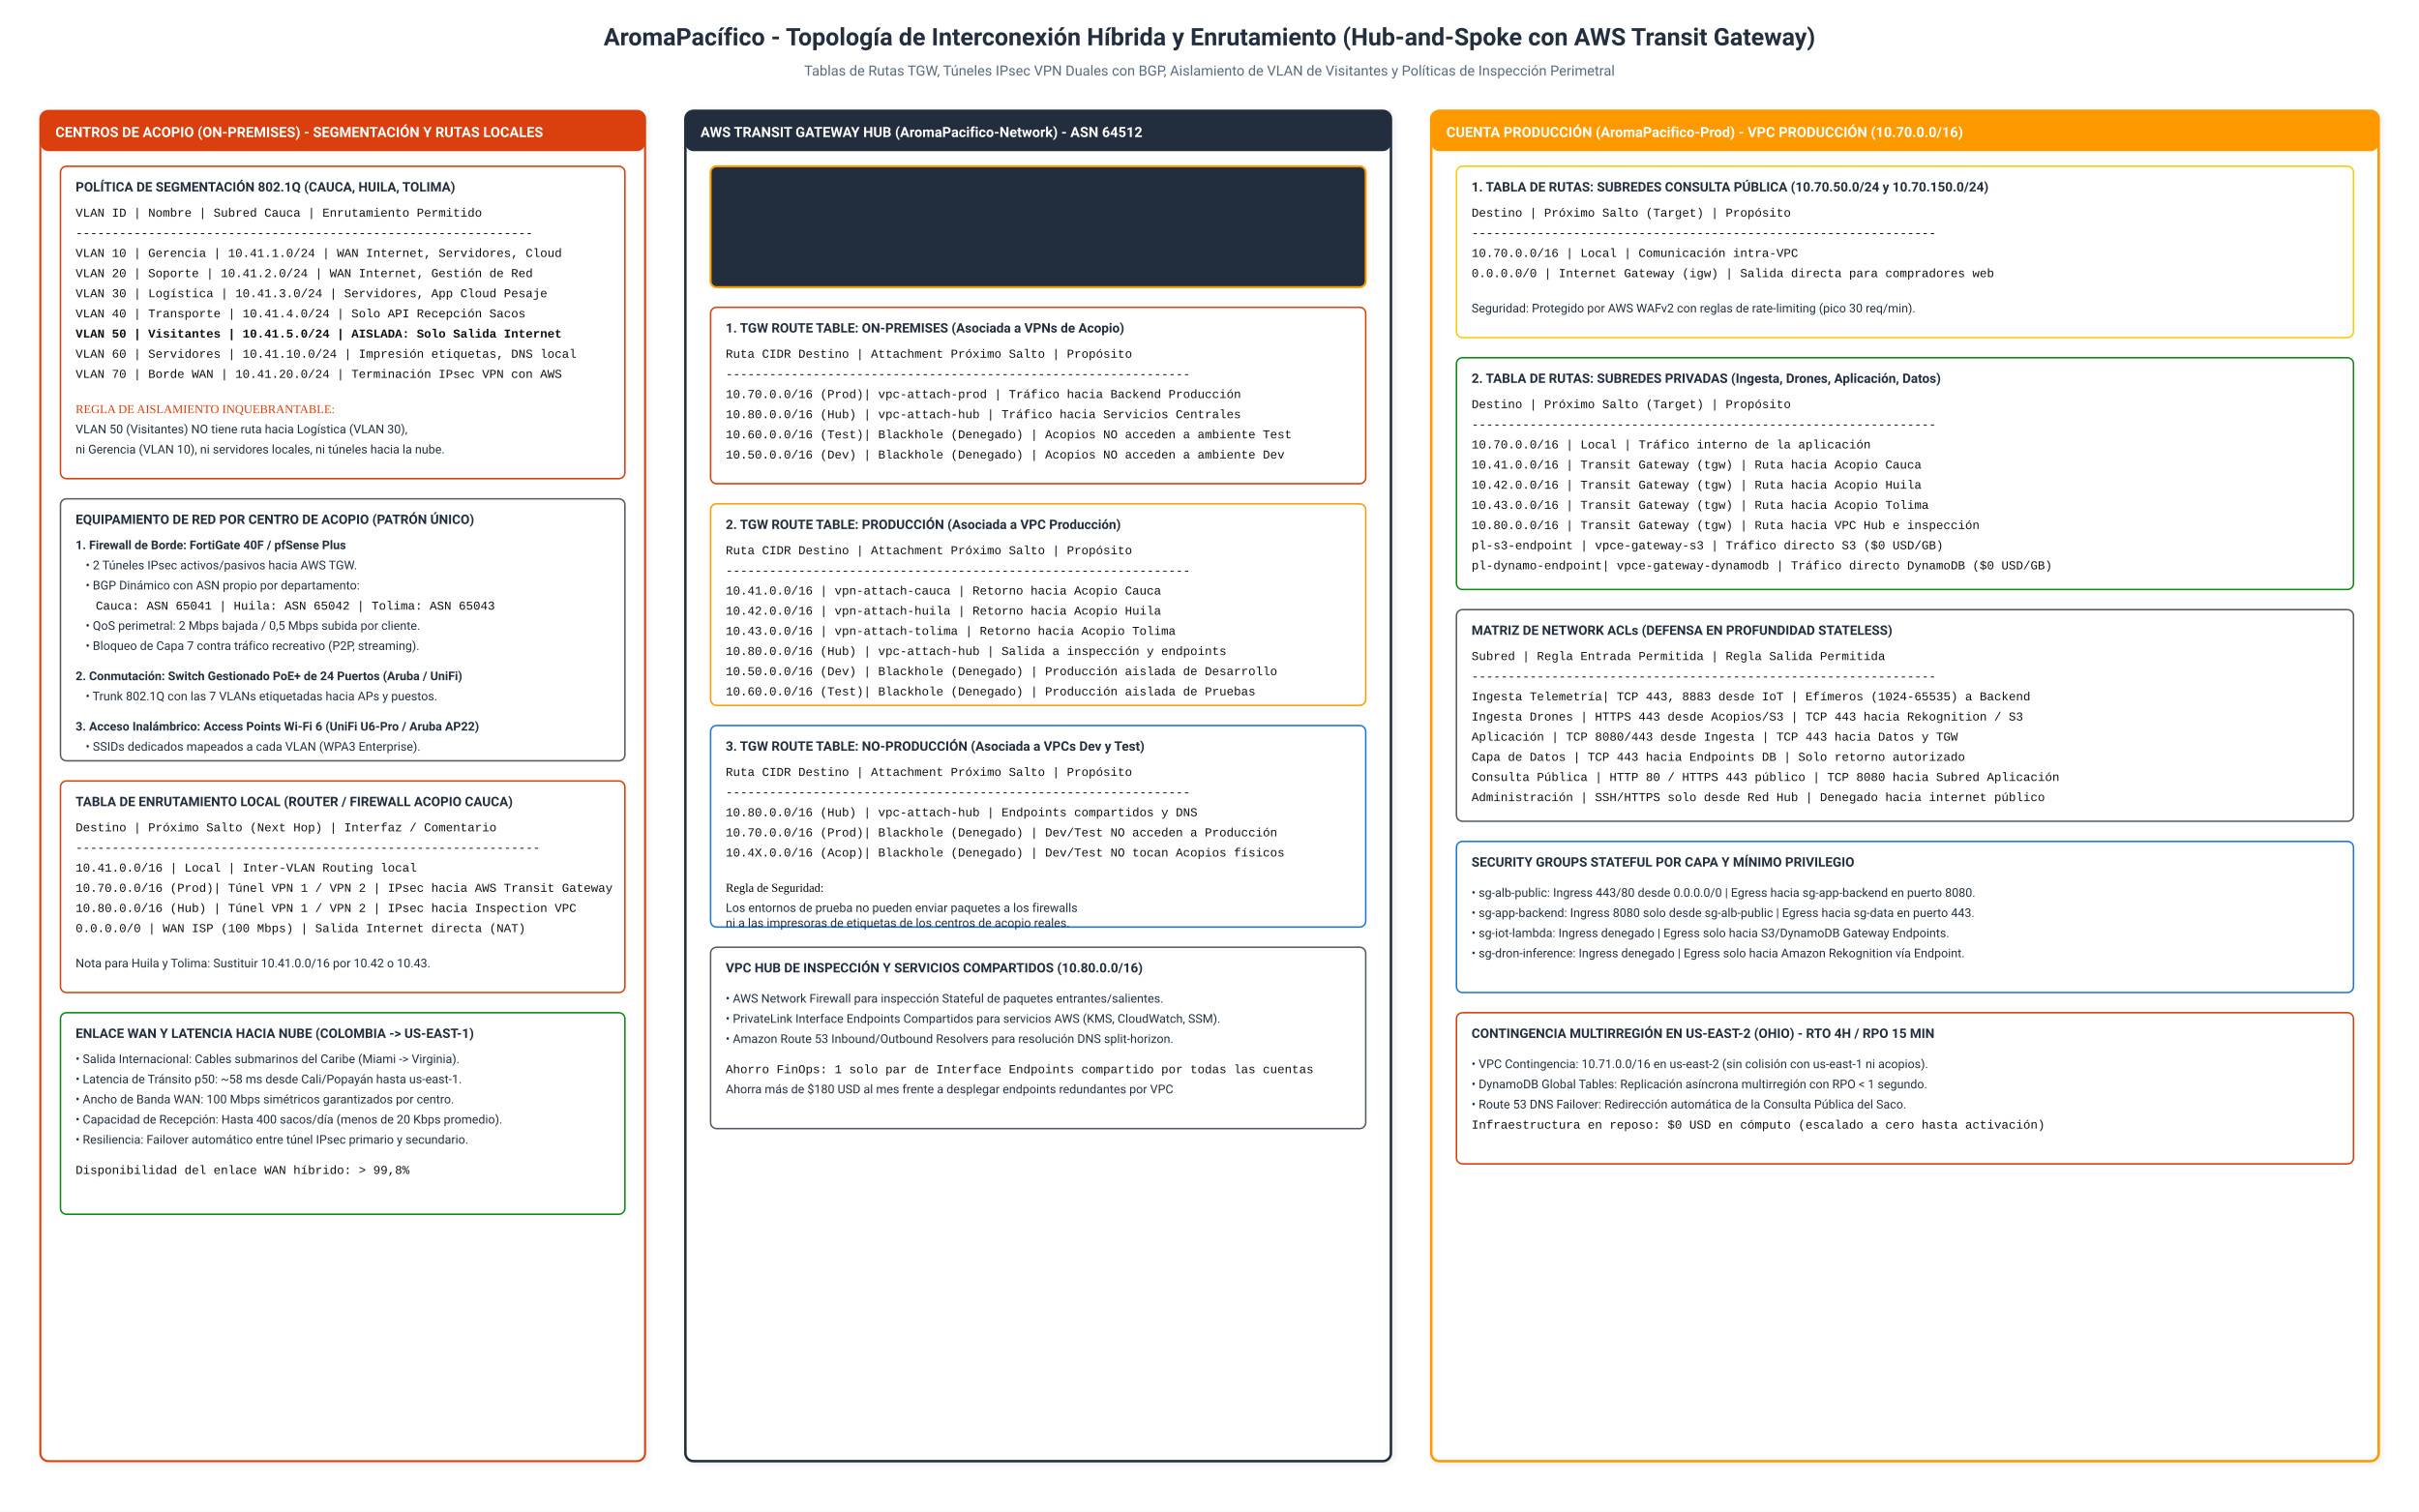
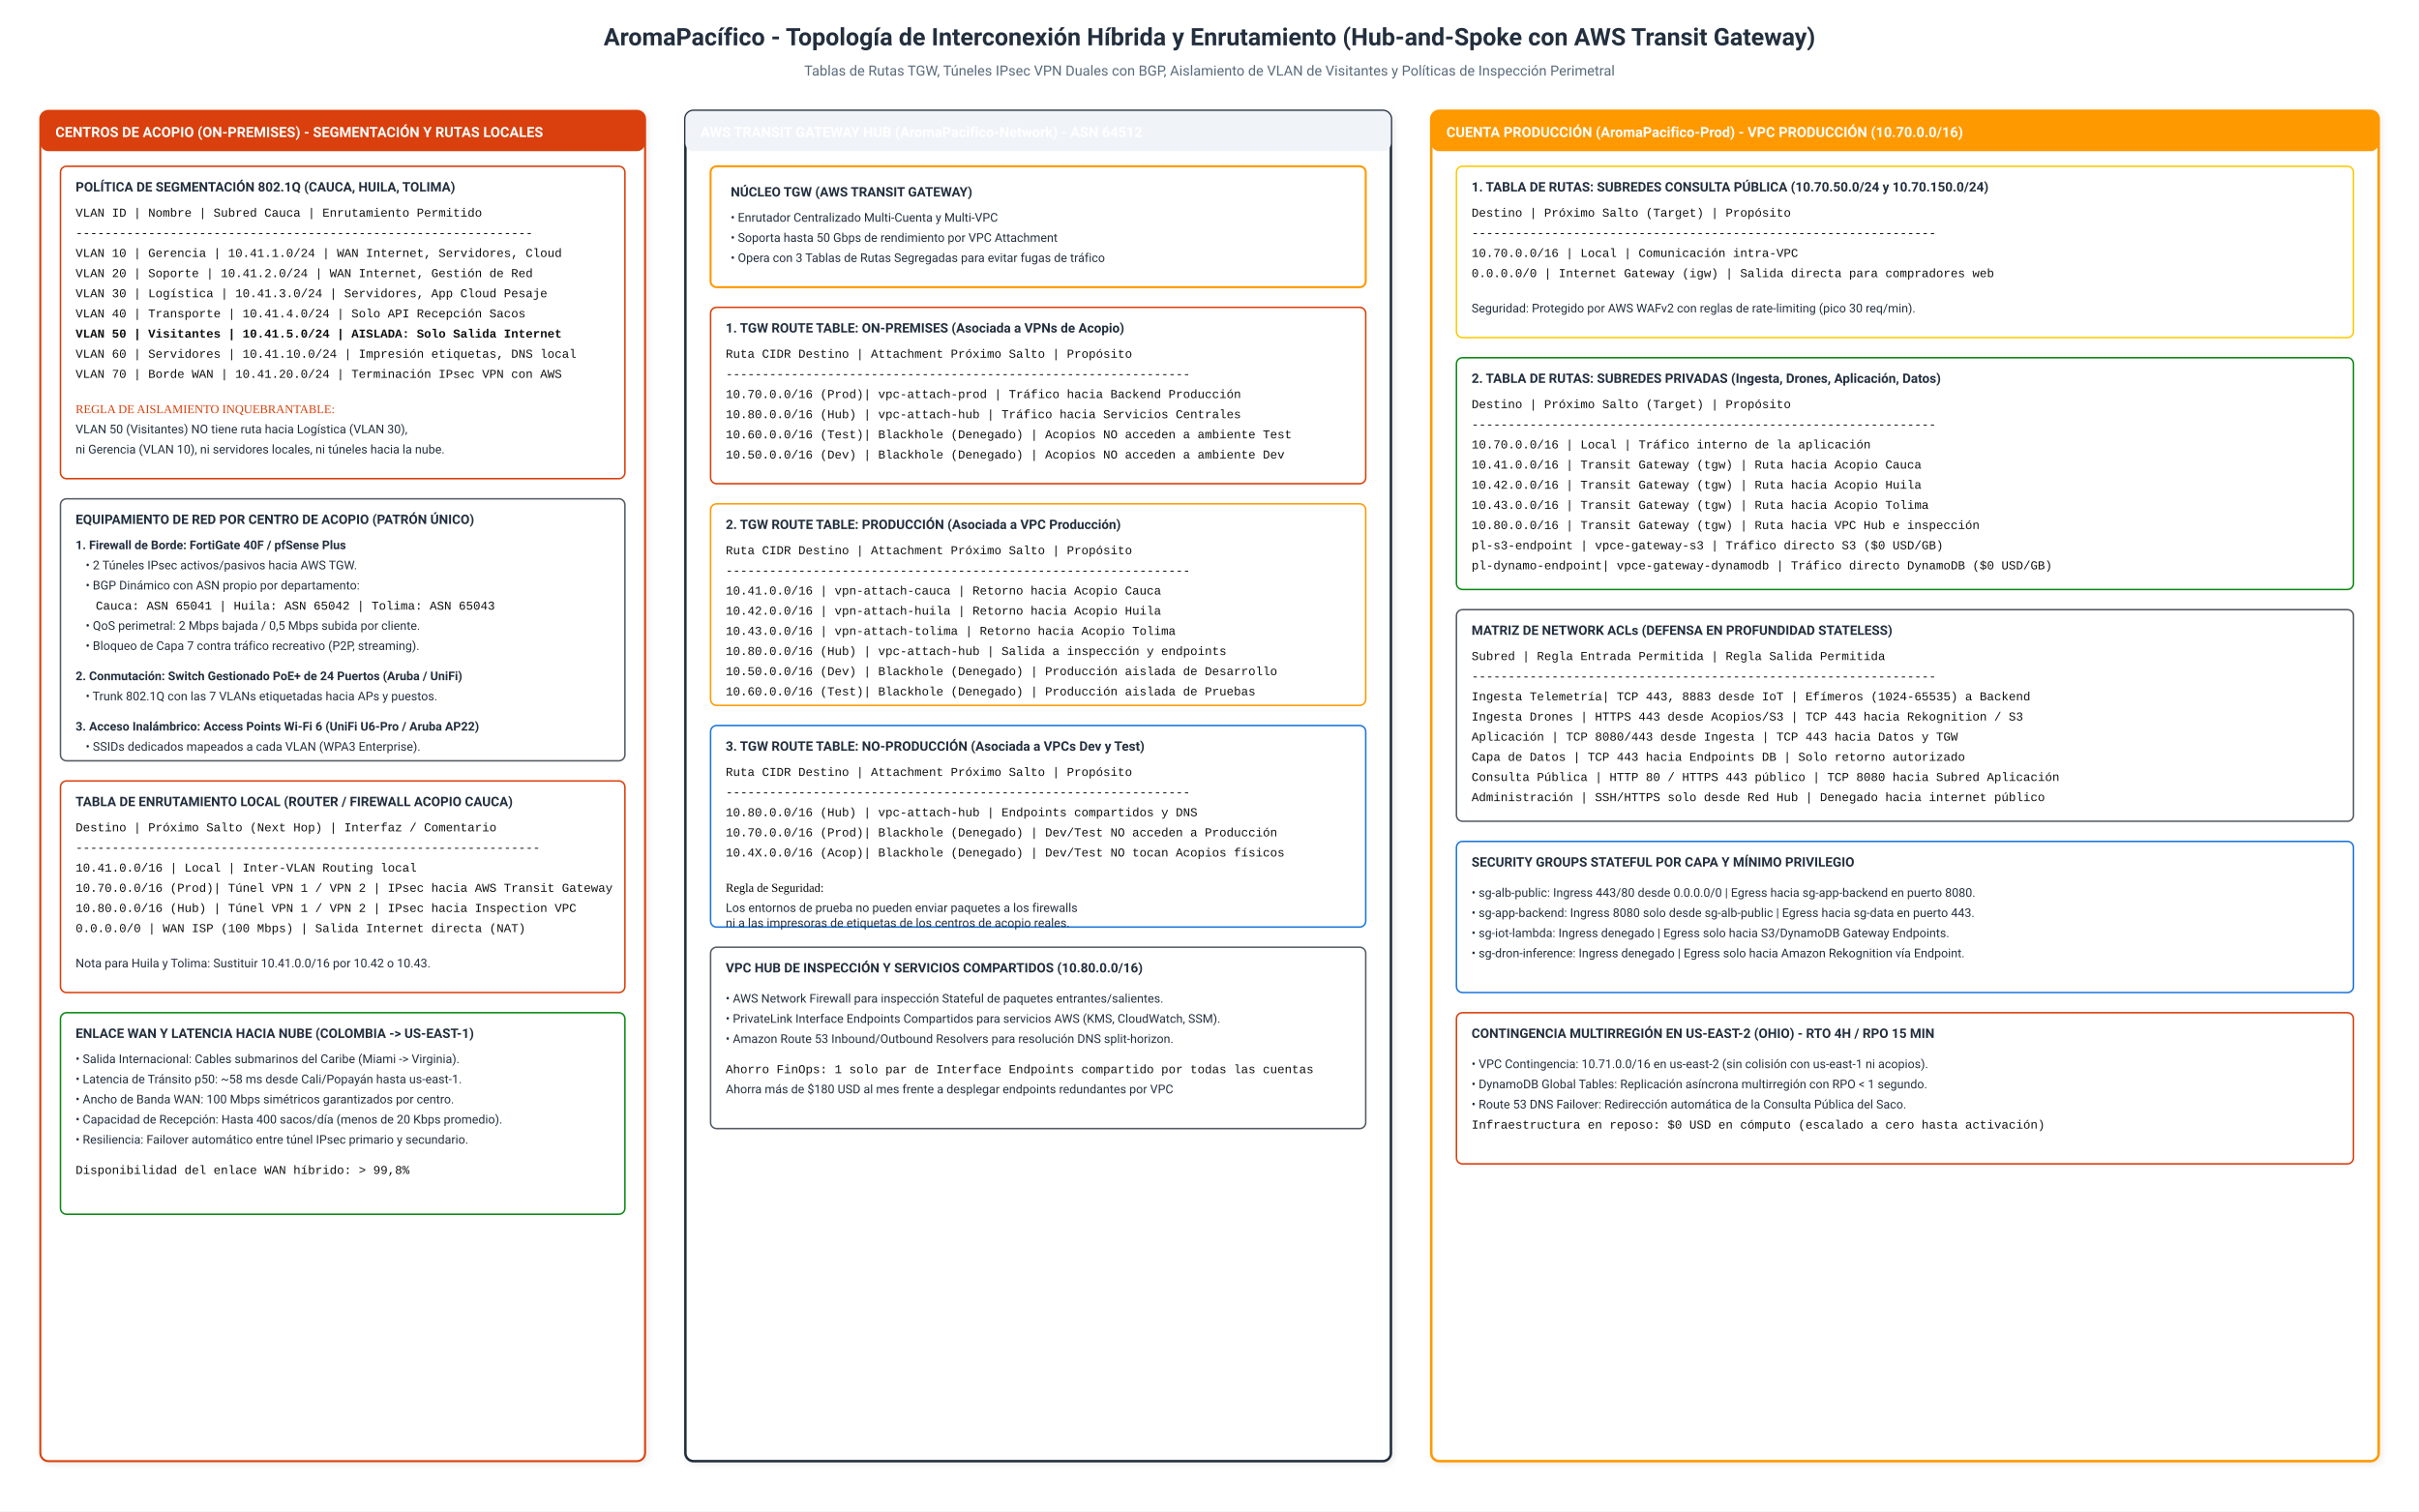
<svg xmlns="http://www.w3.org/2000/svg" viewBox="0 0 2400 1500" width="100%" height="100%">
  <defs>
    <style>
      .title { font-family: -apple-system, BlinkMacSystemFont, "Segoe UI", Roboto, Helvetica, Arial, sans-serif; font-size: 24px; font-weight: bold; fill: #232F3E; text-anchor: middle; }
      .subtitle { font-family: -apple-system, BlinkMacSystemFont, "Segoe UI", Roboto, Helvetica, Arial, sans-serif; font-size: 14px; fill: #5A6B7C; text-anchor: middle; }
      .lane-title { font-family: -apple-system, BlinkMacSystemFont, "Segoe UI", Roboto, Helvetica, Arial, sans-serif; font-size: 14px; font-weight: bold; fill: #FFFFFF; }
      .card-title { font-family: -apple-system, BlinkMacSystemFont, "Segoe UI", Roboto, Helvetica, Arial, sans-serif; font-size: 13px; font-weight: bold; fill: #232F3E; }
      .card-sub { font-family: -apple-system, BlinkMacSystemFont, "Segoe UI", Roboto, Helvetica, Arial, sans-serif; font-size: 12px; font-weight: bold; fill: #555555; }
      .body-text { font-family: -apple-system, BlinkMacSystemFont, "Segoe UI", Roboto, Helvetica, Arial, sans-serif; font-size: 12px; fill: #232F3E; }
      .mono-text { font-family: "SFMono-Regular", Consolas, "Liberation Mono", Menlo, monospace; font-size: 12px; fill: #111111; }
    </style>
    <filter id="shadow" x="-2%" y="-2%" width="104%" height="104%" filterUnits="userSpaceOnUse">
      <feDropShadow dx="2" dy="2" stdDeviation="3" flood-color="#000000" flood-opacity="0.08" />
    </filter>
  </defs>
  <rect width="2400" height="1500" fill="#FFFFFF" />
  <text x="1200" y="45" class="title">AromaPacífico - Topología de Interconexión Híbrida y Enrutamiento (Hub-and-Spoke con AWS Transit Gateway)</text>
  <text x="1200" y="75" class="subtitle">Tablas de Rutas TGW, Túneles IPsec VPN Duales con BGP, Aislamiento de VLAN de Visitantes y Políticas de Inspección Perimetral</text>
  <g transform="translate(40, 110)" filter="url(#shadow)">
    <rect width="600" height="1340" rx="8" fill="#FFFFFF" stroke="#D93F0B" stroke-width="2" />
    <rect width="600" height="40" rx="8" fill="#D93F0B" />
    <text x="15" y="26" class="lane-title">CENTROS DE ACOPIO (ON-PREMISES) - SEGMENTACIÓN Y RUTAS LOCALES</text>
    <g transform="translate(20, 55)">
      <rect width="560" height="310" rx="6" fill="#FFFFFF" stroke="#D93F0B" stroke-width="1.5" />
      <text x="15" y="25" class="card-title">POLÍTICA DE SEGMENTACIÓN 802.1Q (CAUCA, HUILA, TOLIMA)</text>
      <text x="15" y="50" class="mono-text">VLAN ID | Nombre       | Subred Cauca  | Enrutamiento Permitido</text>
      <text x="15" y="70" class="mono-text">---------------------------------------------------------------</text>
      <text x="15" y="90" class="mono-text">VLAN 10 | Gerencia     | 10.41.1.0/24  | WAN Internet, Servidores, Cloud</text>
      <text x="15" y="110" class="mono-text">VLAN 20 | Soporte      | 10.41.2.0/24  | WAN Internet, Gestión de Red</text>
      <text x="15" y="130" class="mono-text">VLAN 30 | Logística    | 10.41.3.0/24  | Servidores, App Cloud Pesaje</text>
      <text x="15" y="150" class="mono-text">VLAN 40 | Transporte   | 10.41.4.0/24  | Solo API Recepción Sacos</text>
      <text x="15" y="170" class="mono-text" font-weight="bold" fill="#D93F0B">VLAN 50 | Visitantes   | 10.41.5.0/24  | AISLADA: Solo Salida Internet</text>
      <text x="15" y="190" class="mono-text">VLAN 60 | Servidores   | 10.41.10.0/24 | Impresión etiquetas, DNS local</text>
      <text x="15" y="210" class="mono-text">VLAN 70 | Borde WAN    | 10.41.20.0/24 | Terminación IPsec VPN con AWS</text>
      <text x="15" y="245" class="subhead-box" fill="#D93F0B">REGLA DE AISLAMIENTO INQUEBRANTABLE:</text>
      <text x="15" y="265" class="body-text">VLAN 50 (Visitantes) NO tiene ruta hacia Logística (VLAN 30),</text>
      <text x="15" y="285" class="body-text">ni Gerencia (VLAN 10), ni servidores locales, ni túneles hacia la nube.</text>
    </g>
    <g transform="translate(20, 385)">
      <rect width="560" height="260" rx="6" fill="#FFFFFF" stroke="#545B64" stroke-width="1.5" />
      <text x="15" y="25" class="card-title">EQUIPAMIENTO DE RED POR CENTRO DE ACOPIO (PATRÓN ÚNICO)</text>
      <text x="15" y="50" class="body-text" font-weight="bold">1. Firewall de Borde: FortiGate 40F / pfSense Plus</text>
      <text x="25" y="70" class="body-text">• 2 Túneles IPsec activos/pasivos hacia AWS TGW.</text>
      <text x="25" y="90" class="body-text">• BGP Dinámico con ASN propio por departamento:</text>
      <text x="35" y="110" class="mono-text">Cauca: ASN 65041 | Huila: ASN 65042 | Tolima: ASN 65043</text>
      <text x="25" y="130" class="body-text">• QoS perimetral: 2 Mbps bajada / 0,5 Mbps subida por cliente.</text>
      <text x="25" y="150" class="body-text">• Bloqueo de Capa 7 contra tráfico recreativo (P2P, streaming).</text>
      <text x="15" y="180" class="body-text" font-weight="bold">2. Conmutación: Switch Gestionado PoE+ de 24 Puertos (Aruba / UniFi)</text>
      <text x="25" y="200" class="body-text">• Trunk 802.1Q con las 7 VLANs etiquetadas hacia APs y puestos.</text>
      <text x="15" y="230" class="body-text" font-weight="bold">3. Acceso Inalámbrico: Access Points Wi-Fi 6 (UniFi U6-Pro / Aruba AP22)</text>
      <text x="25" y="250" class="body-text">• SSIDs dedicados mapeados a cada VLAN (WPA3 Enterprise).</text>
    </g>
    <g transform="translate(20, 665)">
      <rect width="560" height="210" rx="6" fill="#FFFFFF" stroke="#D93F0B" stroke-width="1.5" />
      <text x="15" y="25" class="card-title">TABLA DE ENRUTAMIENTO LOCAL (ROUTER / FIREWALL ACOPIO CAUCA)</text>
      <text x="15" y="50" class="mono-text">Destino           | Próximo Salto (Next Hop) | Interfaz / Comentario</text>
      <text x="15" y="70" class="mono-text">----------------------------------------------------------------</text>
      <text x="15" y="90" class="mono-text">10.41.0.0/16      | Local                    | Inter-VLAN Routing local</text>
      <text x="15" y="110" class="mono-text">10.70.0.0/16 (Prod)| Túnel VPN 1 / VPN 2      | IPsec hacia AWS Transit Gateway</text>
      <text x="15" y="130" class="mono-text">10.80.0.0/16 (Hub) | Túnel VPN 1 / VPN 2      | IPsec hacia Inspection VPC</text>
      <text x="15" y="150" class="mono-text">0.0.0.0/0         | WAN ISP (100 Mbps)       | Salida Internet directa (NAT)</text>
      <text x="15" y="185" class="body-text" fill="#555555">Nota para Huila y Tolima: Sustituir 10.41.0.0/16 por 10.42 o 10.43.</text>
    </g>
    <g transform="translate(20, 895)">
      <rect width="560" height="200" rx="6" fill="#FFFFFF" stroke="#0E8A16" stroke-width="1.5" />
      <text x="15" y="25" class="card-title">ENLACE WAN Y LATENCIA HACIA NUBE (COLOMBIA -&gt; US-EAST-1)</text>
      <text x="15" y="50" class="body-text">• Salida Internacional: Cables submarinos del Caribe (Miami -&gt; Virginia).</text>
      <text x="15" y="70" class="body-text">• Latencia de Tránsito p50: ~58 ms desde Cali/Popayán hasta us-east-1.</text>
      <text x="15" y="90" class="body-text">• Ancho de Banda WAN: 100 Mbps simétricos garantizados por centro.</text>
      <text x="15" y="110" class="body-text">• Capacidad de Recepción: Hasta 400 sacos/día (menos de 20 Kbps promedio).</text>
      <text x="15" y="130" class="body-text">• Resiliencia: Failover automático entre túnel IPsec primario y secundario.</text>
      <text x="15" y="160" class="mono-text" fill="#0E8A16">Disponibilidad del enlace WAN híbrido: &gt; 99,8%</text>
    </g>
  </g>
  <g transform="translate(680, 110)" filter="url(#shadow)">
    <rect width="700" height="1340" rx="8" fill="#FFFFFF" stroke="#232F3E" stroke-width="2.5" />
-     <rect width="700" height="40" rx="8" fill="#232F3E" />
-     <text x="15" y="26" class="lane-title">AWS TRANSIT GATEWAY HUB (AromaPacifico-Network) - ASN 64512</text>
+     <rect width="700" height="40" rx="8" fill="#F0F4F8" />
+     <text x="15" y="26" class="lane-title" fill="#232F3E">AWS TRANSIT GATEWAY HUB (AromaPacifico-Network) - ASN 64512</text>
    <g transform="translate(25, 55)">
-       <rect width="650" height="120" rx="6" fill="#232F3E" stroke="#FF9900" stroke-width="2" />
-       <text x="20" y="30" class="card-title" fill="#FF9900">NÚCLEO TGW (AWS TRANSIT GATEWAY)</text>
-       <text x="20" y="55" class="body-text" fill="#FFFFFF">• Enrutador Centralizado Multi-Cuenta y Multi-VPC</text>
-       <text x="20" y="75" class="body-text" fill="#FFFFFF">• Soporta hasta 50 Gbps de rendimiento por VPC Attachment</text>
-       <text x="20" y="95" class="body-text" fill="#FFFFFF">• Opera con 3 Tablas de Rutas Segregadas para evitar fugas de tráfico</text>
+       <rect width="650" height="120" rx="6" fill="#FFFFFF" stroke="#FF9900" stroke-width="2" />
+       <text x="20" y="30" class="card-title" fill="#232F3E">NÚCLEO TGW (AWS TRANSIT GATEWAY)</text>
+       <text x="20" y="55" class="body-text" fill="#232F3E">• Enrutador Centralizado Multi-Cuenta y Multi-VPC</text>
+       <text x="20" y="75" class="body-text" fill="#232F3E">• Soporta hasta 50 Gbps de rendimiento por VPC Attachment</text>
+       <text x="20" y="95" class="body-text" fill="#232F3E">• Opera con 3 Tablas de Rutas Segregadas para evitar fugas de tráfico</text>
    </g>
    <g transform="translate(25, 195)">
      <rect width="650" height="175" rx="6" fill="#FFFFFF" stroke="#D93F0B" stroke-width="1.5" />
      <text x="15" y="25" class="card-title">1. TGW ROUTE TABLE: ON-PREMISES (Asociada a VPNs de Acopio)</text>
      <text x="15" y="50" class="mono-text">Ruta CIDR Destino  | Attachment Próximo Salto | Propósito</text>
      <text x="15" y="70" class="mono-text">----------------------------------------------------------------</text>
      <text x="15" y="90" class="mono-text">10.70.0.0/16 (Prod)| vpc-attach-prod          | Tráfico hacia Backend Producción</text>
      <text x="15" y="110" class="mono-text">10.80.0.0/16 (Hub) | vpc-attach-hub           | Tráfico hacia Servicios Centrales</text>
      <text x="15" y="130" class="mono-text" fill="#D93F0B">10.60.0.0/16 (Test)| Blackhole (Denegado)     | Acopios NO acceden a ambiente Test</text>
      <text x="15" y="150" class="mono-text" fill="#D93F0B">10.50.0.0/16 (Dev) | Blackhole (Denegado)     | Acopios NO acceden a ambiente Dev</text>
    </g>
    <g transform="translate(25, 390)">
      <rect width="650" height="200" rx="6" fill="#FFFFFF" stroke="#FF9900" stroke-width="1.5" />
      <text x="15" y="25" class="card-title">2. TGW ROUTE TABLE: PRODUCCIÓN (Asociada a VPC Producción)</text>
      <text x="15" y="50" class="mono-text">Ruta CIDR Destino  | Attachment Próximo Salto | Propósito</text>
      <text x="15" y="70" class="mono-text">----------------------------------------------------------------</text>
      <text x="15" y="90" class="mono-text">10.41.0.0/16       | vpn-attach-cauca         | Retorno hacia Acopio Cauca</text>
      <text x="15" y="110" class="mono-text">10.42.0.0/16       | vpn-attach-huila         | Retorno hacia Acopio Huila</text>
      <text x="15" y="130" class="mono-text">10.43.0.0/16       | vpn-attach-tolima        | Retorno hacia Acopio Tolima</text>
      <text x="15" y="150" class="mono-text">10.80.0.0/16 (Hub) | vpc-attach-hub           | Salida a inspección y endpoints</text>
      <text x="15" y="170" class="mono-text" fill="#D93F0B">10.50.0.0/16 (Dev) | Blackhole (Denegado)     | Producción aislada de Desarrollo</text>
      <text x="15" y="190" class="mono-text" fill="#D93F0B">10.60.0.0/16 (Test)| Blackhole (Denegado)     | Producción aislada de Pruebas</text>
    </g>
    <g transform="translate(25, 610)">
      <rect width="650" height="200" rx="6" fill="#FFFFFF" stroke="#1D76DB" stroke-width="1.5" />
      <text x="15" y="25" class="card-title">3. TGW ROUTE TABLE: NO-PRODUCCIÓN (Asociada a VPCs Dev y Test)</text>
      <text x="15" y="50" class="mono-text">Ruta CIDR Destino  | Attachment Próximo Salto | Propósito</text>
      <text x="15" y="70" class="mono-text">----------------------------------------------------------------</text>
      <text x="15" y="90" class="mono-text">10.80.0.0/16 (Hub) | vpc-attach-hub           | Endpoints compartidos y DNS</text>
      <text x="15" y="110" class="mono-text" fill="#D93F0B">10.70.0.0/16 (Prod)| Blackhole (Denegado)     | Dev/Test NO acceden a Producción</text>
      <text x="15" y="130" class="mono-text" fill="#D93F0B">10.4X.0.0/16 (Acop)| Blackhole (Denegado)     | Dev/Test NO tocan Acopios físicos</text>
      <text x="15" y="165" class="subhead-box">Regla de Seguridad:</text>
      <text x="15" y="185" class="body-text">Los entornos de prueba no pueden enviar paquetes a los firewalls</text>
      <text x="15" y="200" class="body-text">ni a las impresoras de etiquetas de los centros de acopio reales.</text>
    </g>
    <g transform="translate(25, 830)">
      <rect width="650" height="180" rx="6" fill="#FFFFFF" stroke="#545B64" stroke-width="1.5" />
      <text x="15" y="25" class="card-title">VPC HUB DE INSPECCIÓN Y SERVICIOS COMPARTIDOS (10.80.0.0/16)</text>
      <text x="15" y="55" class="body-text">• AWS Network Firewall para inspección Stateful de paquetes entrantes/salientes.</text>
      <text x="15" y="75" class="body-text">• PrivateLink Interface Endpoints Compartidos para servicios AWS (KMS, CloudWatch, SSM).</text>
      <text x="15" y="95" class="body-text">• Amazon Route 53 Inbound/Outbound Resolvers para resolución DNS split-horizon.</text>
      <text x="15" y="125" class="mono-text" fill="#0E8A16">Ahorro FinOps: 1 solo par de Interface Endpoints compartido por todas las cuentas</text>
      <text x="15" y="145" class="body-text" fill="#555555">Ahorra más de $180 USD al mes frente a desplegar endpoints redundantes por VPC</text>
    </g>
  </g>
  <g transform="translate(1420, 110)" filter="url(#shadow)">
    <rect width="940" height="1340" rx="8" fill="#FFFFFF" stroke="#FF9900" stroke-width="2.5" />
    <rect width="940" height="40" rx="8" fill="#FF9900" />
    <text x="15" y="26" class="lane-title" fill="#232F3E">CUENTA PRODUCCIÓN (AromaPacifico-Prod) - VPC PRODUCCIÓN (10.70.0.0/16)</text>
    <g transform="translate(25, 55)">
      <rect width="890" height="170" rx="6" fill="#FFFFFF" stroke="#FBCA04" stroke-width="1.5" />
      <text x="15" y="25" class="card-title">1. TABLA DE RUTAS: SUBREDES CONSULTA PÚBLICA (10.70.50.0/24 y 10.70.150.0/24)</text>
      <text x="15" y="50" class="mono-text">Destino           | Próximo Salto (Target)   | Propósito</text>
      <text x="15" y="70" class="mono-text">----------------------------------------------------------------</text>
      <text x="15" y="90" class="mono-text">10.70.0.0/16      | Local                    | Comunicación intra-VPC</text>
      <text x="15" y="110" class="mono-text">0.0.0.0/0         | Internet Gateway (igw)   | Salida directa para compradores web</text>
      <text x="15" y="145" class="body-text" fill="#555555">Seguridad: Protegido por AWS WAFv2 con reglas de rate-limiting (pico 30 req/min).</text>
    </g>
    <g transform="translate(25, 245)">
      <rect width="890" height="230" rx="6" fill="#FFFFFF" stroke="#0E8A16" stroke-width="1.5" />
      <text x="15" y="25" class="card-title">2. TABLA DE RUTAS: SUBREDES PRIVADAS (Ingesta, Drones, Aplicación, Datos)</text>
      <text x="15" y="50" class="mono-text">Destino           | Próximo Salto (Target)   | Propósito</text>
      <text x="15" y="70" class="mono-text">----------------------------------------------------------------</text>
      <text x="15" y="90" class="mono-text">10.70.0.0/16      | Local                    | Tráfico interno de la aplicación</text>
      <text x="15" y="110" class="mono-text">10.41.0.0/16      | Transit Gateway (tgw)    | Ruta hacia Acopio Cauca</text>
      <text x="15" y="130" class="mono-text">10.42.0.0/16      | Transit Gateway (tgw)    | Ruta hacia Acopio Huila</text>
      <text x="15" y="150" class="mono-text">10.43.0.0/16      | Transit Gateway (tgw)    | Ruta hacia Acopio Tolima</text>
      <text x="15" y="170" class="mono-text">10.80.0.0/16      | Transit Gateway (tgw)    | Ruta hacia VPC Hub e inspección</text>
      <text x="15" y="190" class="mono-text" fill="#0E8A16">pl-s3-endpoint    | vpce-gateway-s3          | Tráfico directo S3 ($0 USD/GB)</text>
      <text x="15" y="210" class="mono-text" fill="#0E8A16">pl-dynamo-endpoint| vpce-gateway-dynamodb    | Tráfico directo DynamoDB ($0 USD/GB)</text>
    </g>
    <g transform="translate(25, 495)">
      <rect width="890" height="210" rx="6" fill="#FFFFFF" stroke="#545B64" stroke-width="1.5" />
      <text x="15" y="25" class="card-title">MATRIZ DE NETWORK ACLs (DEFENSA EN PROFUNDIDAD STATELESS)</text>
      <text x="15" y="50" class="mono-text">Subred            | Regla Entrada Permitida      | Regla Salida Permitida</text>
      <text x="15" y="70" class="mono-text">----------------------------------------------------------------</text>
      <text x="15" y="90" class="mono-text">Ingesta Telemetría| TCP 443, 8883 desde IoT      | Efímeros (1024-65535) a Backend</text>
      <text x="15" y="110" class="mono-text">Ingesta Drones    | HTTPS 443 desde Acopios/S3   | TCP 443 hacia Rekognition / S3</text>
      <text x="15" y="130" class="mono-text">Aplicación        | TCP 8080/443 desde Ingesta   | TCP 443 hacia Datos y TGW</text>
      <text x="15" y="150" class="mono-text">Capa de Datos     | TCP 443 hacia Endpoints DB   | Solo retorno autorizado</text>
      <text x="15" y="170" class="mono-text">Consulta Pública  | HTTP 80 / HTTPS 443 público  | TCP 8080 hacia Subred Aplicación</text>
      <text x="15" y="190" class="mono-text">Administración    | SSH/HTTPS solo desde Red Hub | Denegado hacia internet público</text>
    </g>
    <g transform="translate(25, 725)">
      <rect width="890" height="150" rx="6" fill="#FFFFFF" stroke="#1D76DB" stroke-width="1.5" />
      <text x="15" y="25" class="card-title">SECURITY GROUPS STATEFUL POR CAPA Y MÍNIMO PRIVILEGIO</text>
      <text x="15" y="55" class="body-text">• sg-alb-public: Ingress 443/80 desde 0.0.0.0/0 | Egress hacia sg-app-backend en puerto 8080.</text>
      <text x="15" y="75" class="body-text">• sg-app-backend: Ingress 8080 solo desde sg-alb-public | Egress hacia sg-data en puerto 443.</text>
      <text x="15" y="95" class="body-text">• sg-iot-lambda: Ingress denegado | Egress solo hacia S3/DynamoDB Gateway Endpoints.</text>
      <text x="15" y="115" class="body-text">• sg-dron-inference: Ingress denegado | Egress solo hacia Amazon Rekognition vía Endpoint.</text>
    </g>
    <g transform="translate(25, 895)">
      <rect width="890" height="150" rx="6" fill="#FFFFFF" stroke="#D93F0B" stroke-width="1.5" />
      <text x="15" y="25" class="card-title">CONTINGENCIA MULTIRREGIÓN EN US-EAST-2 (OHIO) - RTO 4H / RPO 15 MIN</text>
      <text x="15" y="55" class="body-text">• VPC Contingencia: 10.71.0.0/16 en us-east-2 (sin colisión con us-east-1 ni acopios).</text>
      <text x="15" y="75" class="body-text">• DynamoDB Global Tables: Replicación asíncrona multirregión con RPO &lt; 1 segundo.</text>
      <text x="15" y="95" class="body-text">• Route 53 DNS Failover: Redirección automática de la Consulta Pública del Saco.</text>
      <text x="15" y="115" class="mono-text" fill="#0E8A16">Infraestructura en reposo: $0 USD en cómputo (escalado a cero hasta activación)</text>
    </g>
  </g>
</svg>
